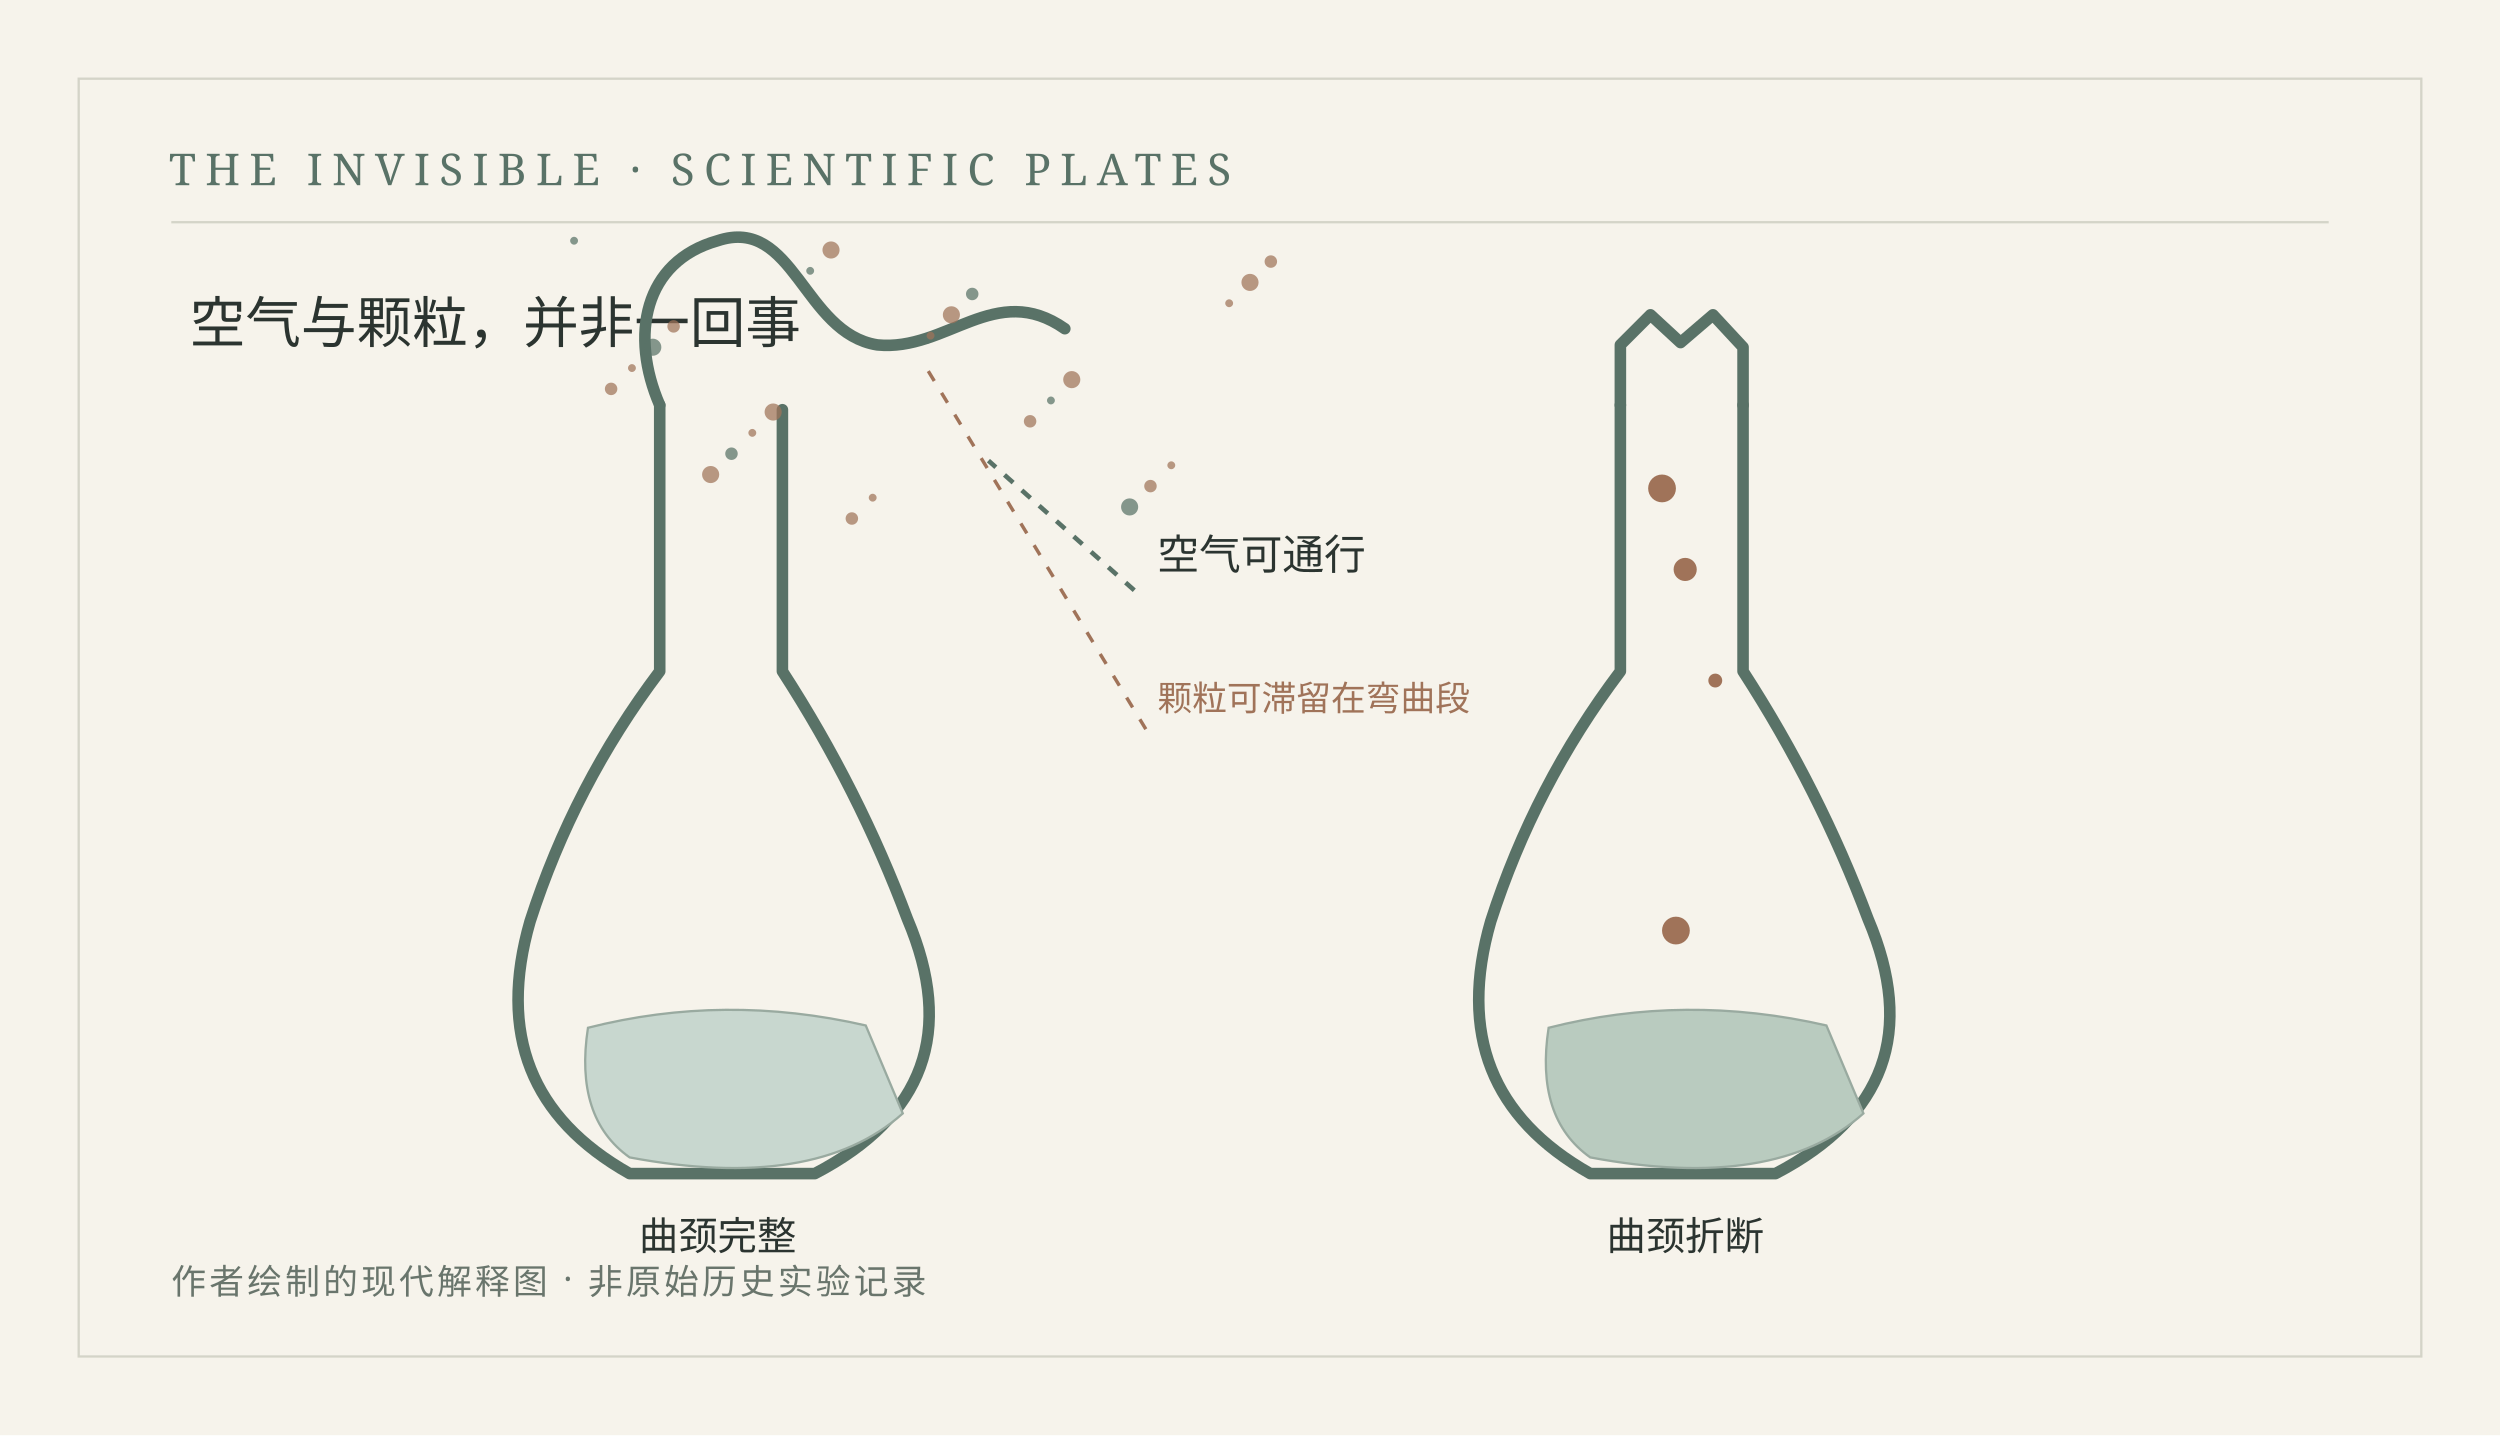
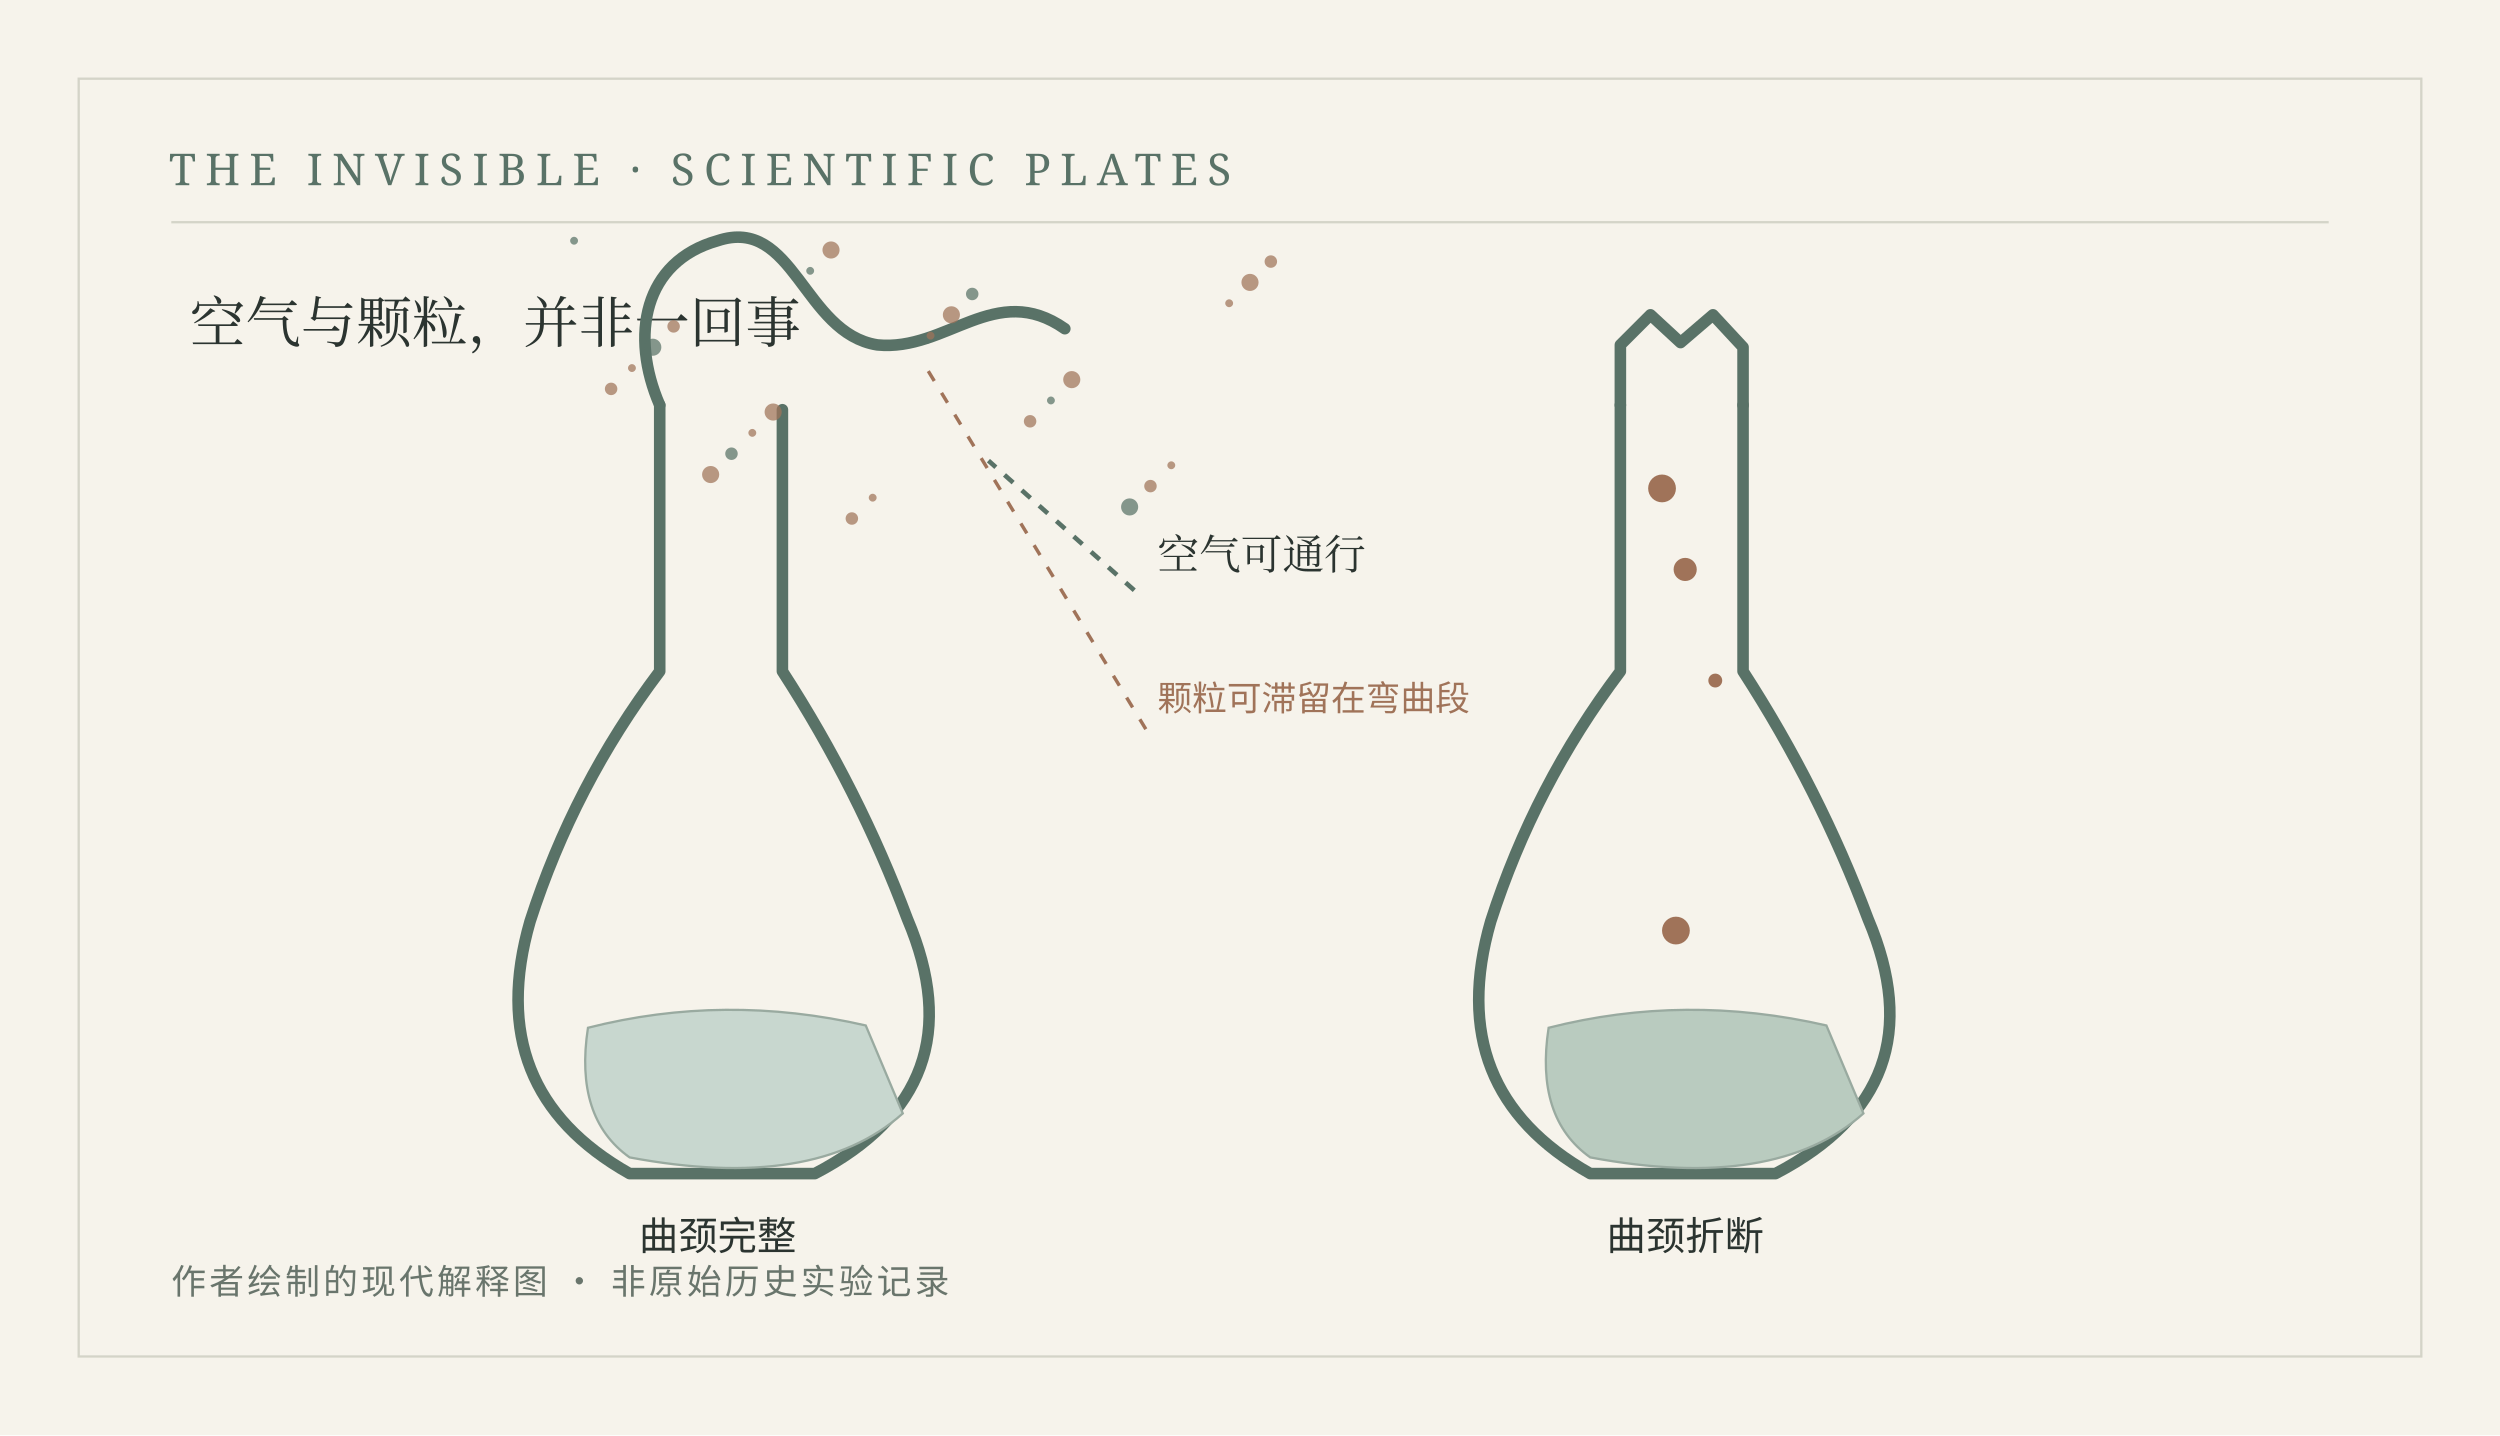
<svg xmlns="http://www.w3.org/2000/svg" viewBox="0 0 1080 620" role="img" aria-labelledby="t d">
  <rect width="1080" height="620" fill="#f6f3eb" />
  <rect x="34" y="34" width="1012" height="552" fill="none" stroke="#d4d4c8" stroke-width="1" />
  <text x="73" y="80" font-family="Georgia, serif" font-size="19" letter-spacing="4" fill="#597267">THE INVISIBLE · SCIENTIFIC PLATES</text>
  <line x1="74" y1="96" x2="1006" y2="96" stroke="#d4d4c8" stroke-width="1" />
-   <text x="74" y="559" font-family="sans-serif" font-size="15" letter-spacing="1.4" fill="#69756c">作者绘制的现代解释图 · 非原始历史实验记录</text>
-   <text x="82" y="148" font-size="24" font-family="serif" fill="#2b3430">空气与颗粒，并非一回事</text>
+   <text x="74" y="559" font-family="'Noto Sans CJK SC','Microsoft YaHei','PingFang SC',sans-serif" font-size="15" letter-spacing="1.4" fill="#69756c">作者绘制的现代解释图 · 非原始历史实验记录</text>
+   <text x="82" y="148" font-size="24" font-family="'Noto Serif CJK SC','Songti SC',serif" fill="#2b3430">空气与颗粒，并非一回事</text>
  <g stroke="#597267" stroke-width="5" stroke-linejoin="round" stroke-linecap="round" fill="none">
    <path d="M285 175 L285 290 Q248 339 229 398 Q208 471 272 507 L352 507 Q423 470 392 397 Q371 341 338 290 L338 177" />
    <path d="M285 175 C272 145 278 113 310 104 C343 93 347 144 379 149 C409 152 430 121 460 142" />
    <path d="M700 175 L700 290 Q663 339 644 398 Q623 471 687 507 L767 507 Q838 470 807 397 Q786 341 753 290 L753 175" />
    <path d="M700 175 L700 149 L713 136 L726 148 L740 136 L753 150 L753 175" />
  </g>
  <path d="M254 444 Q313 429 374 443 L390 481 Q352 515 272 500 Q248 483 254 444 Z" fill="#c8d7cf" stroke="#99aaa0" stroke-width="1" />
  <path d="M669 444 Q728 429 789 443 L805 481 Q767 515 687 500 Q663 483 669 444 Z" fill="#b9cbbf" stroke="#99aaa0" stroke-width="1" />
  <circle cx="248" cy="104" r="1.7" fill="#597267" opacity=".72" />
  <circle cx="291" cy="141" r="2.7" fill="#a07359" opacity=".72" />
  <circle cx="334" cy="178" r="3.7" fill="#a07359" opacity=".72" />
  <circle cx="377" cy="215" r="1.7" fill="#a07359" opacity=".72" />
  <circle cx="420" cy="127" r="2.7" fill="#597267" opacity=".72" />
  <circle cx="463" cy="164" r="3.7" fill="#a07359" opacity=".72" />
  <circle cx="506" cy="201" r="1.7" fill="#a07359" opacity=".72" />
  <circle cx="549" cy="113" r="2.7" fill="#a07359" opacity=".72" />
  <circle cx="282" cy="150" r="3.7" fill="#597267" opacity=".72" />
  <circle cx="325" cy="187" r="1.7" fill="#a07359" opacity=".72" />
  <circle cx="368" cy="224" r="2.7" fill="#a07359" opacity=".72" />
  <circle cx="411" cy="136" r="3.7" fill="#a07359" opacity=".72" />
  <circle cx="454" cy="173" r="1.7" fill="#597267" opacity=".72" />
  <circle cx="497" cy="210" r="2.7" fill="#a07359" opacity=".72" />
  <circle cx="540" cy="122" r="3.7" fill="#a07359" opacity=".72" />
  <circle cx="273" cy="159" r="1.7" fill="#a07359" opacity=".72" />
  <circle cx="316" cy="196" r="2.7" fill="#597267" opacity=".72" />
  <circle cx="359" cy="108" r="3.7" fill="#a07359" opacity=".72" />
  <circle cx="402" cy="145" r="1.7" fill="#a07359" opacity=".72" />
  <circle cx="445" cy="182" r="2.7" fill="#a07359" opacity=".72" />
  <circle cx="488" cy="219" r="3.7" fill="#597267" opacity=".72" />
  <circle cx="531" cy="131" r="1.7" fill="#a07359" opacity=".72" />
  <circle cx="264" cy="168" r="2.7" fill="#a07359" opacity=".72" />
  <circle cx="307" cy="205" r="3.7" fill="#a07359" opacity=".72" />
  <circle cx="350" cy="117" r="1.7" fill="#597267" opacity=".72" />
-   <text x="310" y="540" font-size="17" text-anchor="middle" font-family="sans-serif" fill="#2b3430">曲颈完整</text>
-   <text x="728" y="540" font-size="17" text-anchor="middle" font-family="sans-serif" fill="#2b3430">曲颈折断</text>
+   <text x="310" y="540" font-size="17" text-anchor="middle" font-family="'Noto Sans CJK SC','Microsoft YaHei','PingFang SC',sans-serif" fill="#2b3430">曲颈完整</text>
+   <text x="728" y="540" font-size="17" text-anchor="middle" font-family="'Noto Sans CJK SC','Microsoft YaHei','PingFang SC',sans-serif" fill="#2b3430">曲颈折断</text>
  <g fill="#a07359">
    <circle cx="718" cy="211" r="6" />
    <circle cx="728" cy="246" r="5" />
    <circle cx="741" cy="294" r="3" />
    <circle cx="724" cy="402" r="6" />
  </g>
-   <text x="500" y="246" font-size="18" fill="#2b3430" font-family="serif">空气可通行</text>
+   <text x="500" y="246" font-size="18" fill="#2b3430" font-family="'Noto Serif CJK SC','Songti SC',serif">空气可通行</text>
  <path d="M490 255 L427 199" stroke="#597267" stroke-width="2" stroke-dasharray="5 5" />
-   <text x="500" y="307" font-size="15" fill="#a07359" font-family="sans-serif">颗粒可滞留在弯曲段</text>
+   <text x="500" y="307" font-size="15" fill="#a07359" font-family="'Noto Sans CJK SC','Microsoft YaHei','PingFang SC',sans-serif">颗粒可滞留在弯曲段</text>
  <path d="M495 315 L399 157" stroke="#a07359" stroke-width="1.5" stroke-dasharray="5 6" />
</svg>
